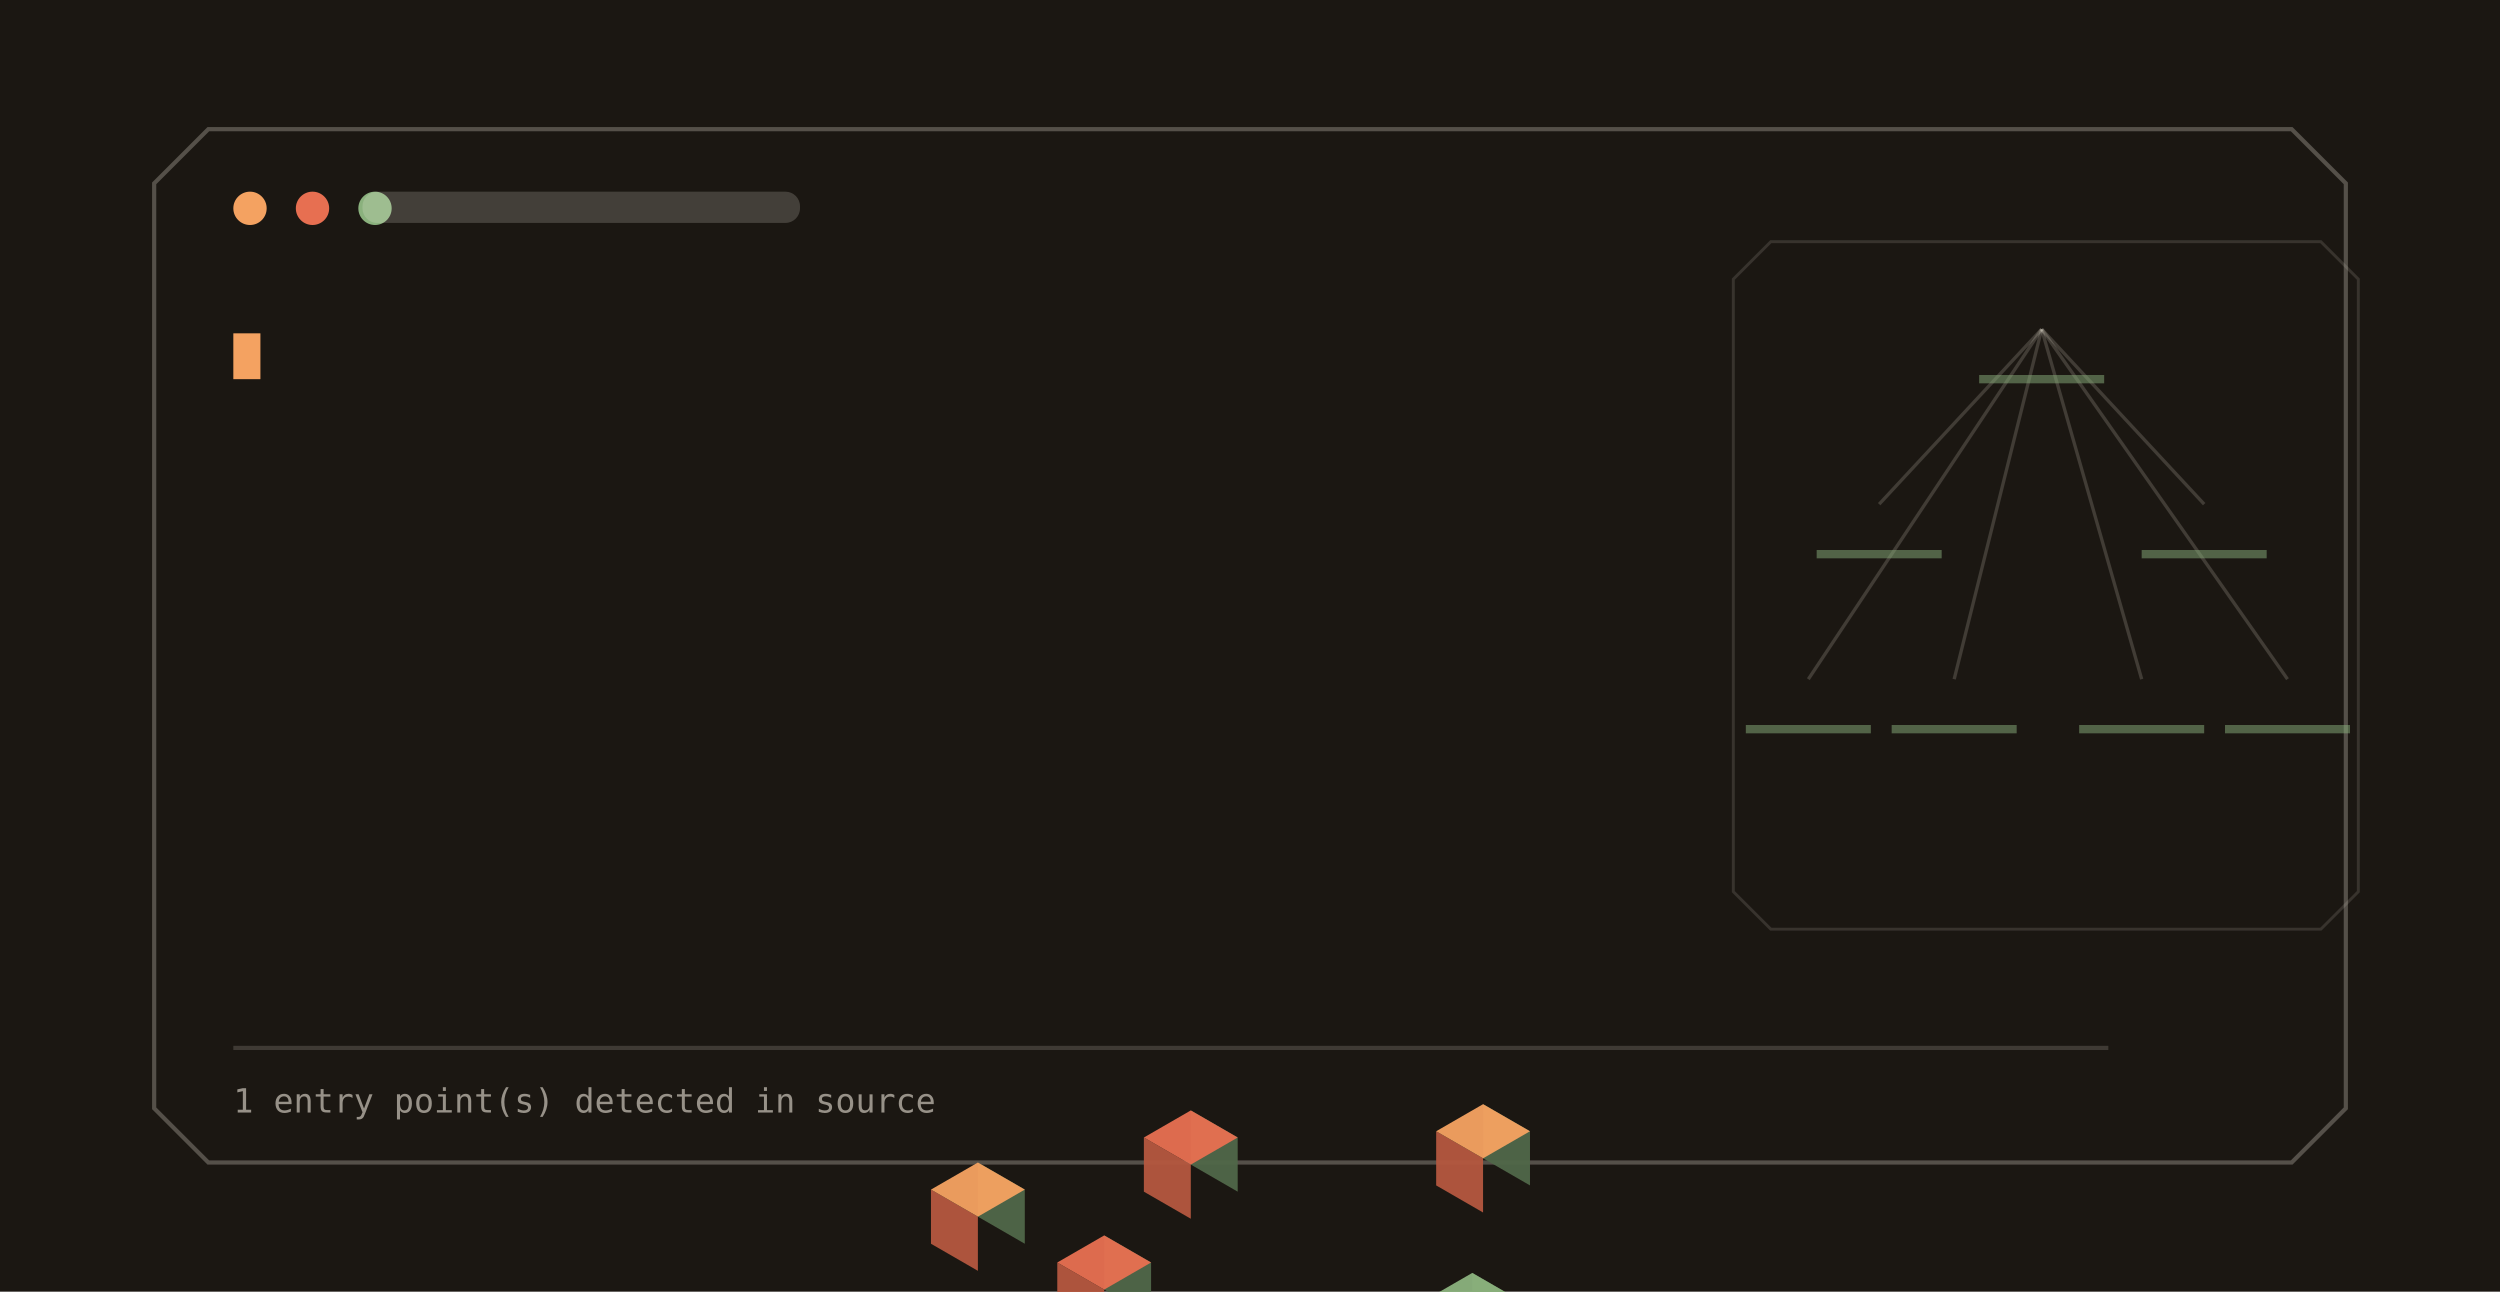
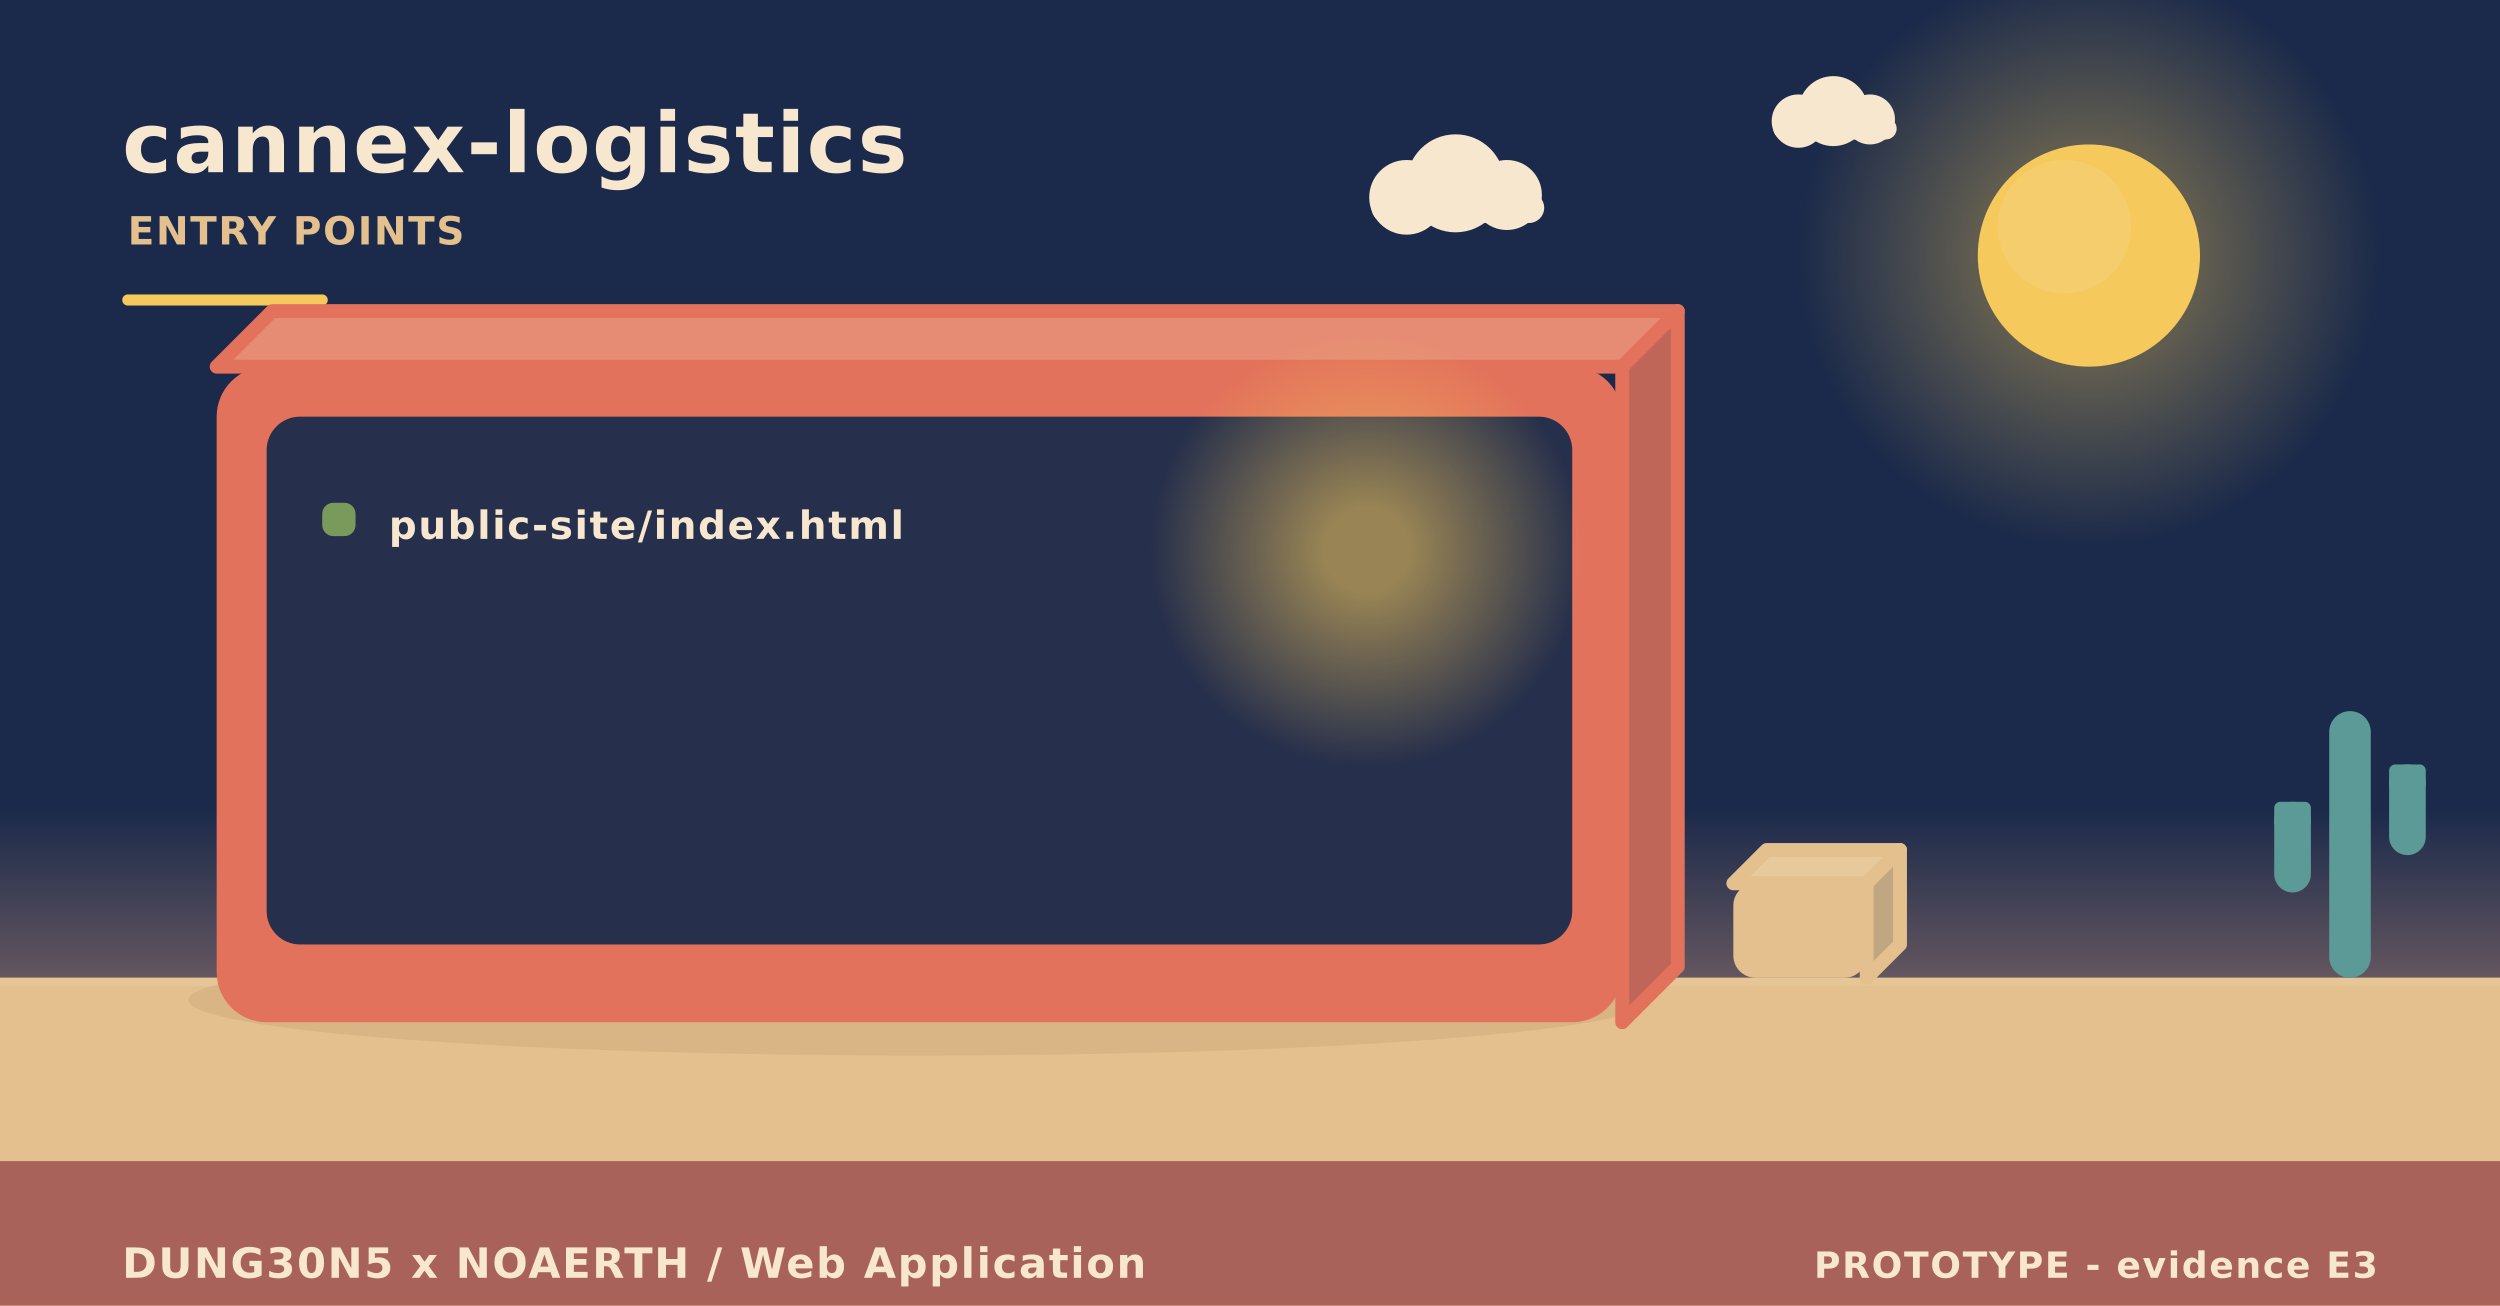
- <svg xmlns="http://www.w3.org/2000/svg" viewBox="0 0 1200 620" width="1200" height="620" role="img" aria-label="cannex-logistics command surface">
-   <rect width="1200" height="620" fill="#1b1712" />
-   <defs>
-     <linearGradient id="gt" x1="0" y1="0" x2="1" y2="1">
-       <stop offset="0%" stop-color="#f4a261" />
-       <stop offset="100%" stop-color="#e76f51" />
-     </linearGradient>
-   </defs>
-   <path d="M100.00,62.00 H1100.00 L1126.00,88.00 V532.00 L1100.00,558.00 H100.00 L74.00,532.00 V88.00 Z" fill="none" stroke="rgba(253,246,233,0.300)" stroke-width="2.00" opacity="0.85" />
-   <circle cx="120.00" cy="100.00" r="8.00" fill="#f4a261" opacity="1.00" />
-   <circle cx="150.00" cy="100.00" r="8.00" fill="#e76f51" opacity="1.00" />
-   <circle cx="180.00" cy="100.00" r="8.00" fill="#8ab17d" opacity="1.00" />
-   <rect x="174.00" y="92.00" width="210.00" height="15.00" rx="7.00" fill="rgba(253,246,233,0.180)" opacity="1.00" />
-   <text x="112" y="148" font-family="ui-monospace,SFMono-Regular,Menlo,monospace" font-size="21" fill="rgba(253,246,233,0.800)" opacity="0">public-site/index.html<animate attributeName="opacity" values="0;1;1;0" dur="1.5s" begin="0.0s" repeatCount="indefinite" />
-   </text>
-   <rect x="112" y="160" width="13" height="22" fill="#f4a261">
-     <animate attributeName="opacity" values="1;0;1" dur="1.05s" begin="0s" repeatCount="indefinite" />
-   </rect>
-   <path d="M850.00,116.00 H1114.00 L1132.00,134.00 V428.00 L1114.00,446.00 H850.00 L832.00,428.00 V134.00 Z" fill="none" stroke="rgba(253,246,233,0.180)" stroke-width="1.40" opacity="0.70" />
-   <line x1="980.00" y1="158.00" x2="902.00" y2="242.00" stroke="rgba(253,246,233,0.300)" stroke-width="1.60" opacity="0.55" />
-   <line x1="980.00" y1="158.00" x2="1058.00" y2="242.00" stroke="rgba(253,246,233,0.300)" stroke-width="1.60" opacity="0.55" />
-   <line x1="980.00" y1="158.00" x2="868.00" y2="326.00" stroke="rgba(253,246,233,0.300)" stroke-width="1.60" opacity="0.55" />
-   <line x1="980.00" y1="158.00" x2="938.00" y2="326.00" stroke="rgba(253,246,233,0.300)" stroke-width="1.60" opacity="0.55" />
-   <line x1="980.00" y1="158.00" x2="1028.00" y2="326.00" stroke="rgba(253,246,233,0.300)" stroke-width="1.60" opacity="0.55" />
-   <line x1="980.00" y1="158.00" x2="1098.00" y2="326.00" stroke="rgba(253,246,233,0.300)" stroke-width="1.60" opacity="0.55" />
-   <polygon points="711.87,556.00 734.39,569.00 734.39,543.00 711.87,530.00" fill="#506748" opacity="0.95" />
-   <polygon points="689.36,569.00 711.87,582.00 711.87,556.00 689.36,543.00" fill="#b4573f" opacity="0.95" />
-   <polygon points="711.87,530.00 734.39,543.00 711.87,556.00 689.36,543.00" fill="#f4a261" opacity="0.95" />
+ <svg xmlns="http://www.w3.org/2000/svg" width="900" height="470" viewBox="0 0 900 470" role="img" aria-label="cannex-logistics - how it is operated">
+   <linearGradient id="skyt" x1="0" y1="0" x2="0" y2="1">
+     <stop offset="0" stop-color="#1b2a4a" />
+     <stop offset="0.62" stop-color="#1b2a4a" />
+     <stop offset="1" stop-color="#f3ad8a" />
+   </linearGradient>
+   <rect width="900" height="470" fill="url(#skyt)" />
+   <radialGradient id="sunt">
+     <stop offset="0.35" stop-color="#f5c95c" stop-opacity="0.34" />
+     <stop offset="1" stop-color="#f5c95c" stop-opacity="0" />
+   </radialGradient>
+   <circle cx="752" cy="92" r="104" fill="url(#sunt)" />
+   <circle cx="752" cy="92" r="40" fill="#f5c95c" />
+   <circle cx="743.2" cy="81.6" r="24" fill="#f5d27e" opacity="0.5" />
  <g>
-     <rect x="950.00" y="180.00" width="60.00" height="4.00" rx="0.00" fill="rgba(138,177,125,0.500)" opacity="1.00" />
-     <animate attributeName="opacity" values="0.25;1.0;0.25" dur="14.9s" begin="0.0s" repeatCount="indefinite" />
+     <circle cx="524" cy="66" r="17.64" fill="#f6e7ce" />
+     <circle cx="506.36" cy="71.04" r="13.44" fill="#f6e7ce" />
+     <circle cx="542.48" cy="70.2" r="12.6" fill="#f6e7ce" />
+     <rect x="493.76" y="69.36" width="62.16" height="10.92" rx="5.46" fill="#f6e7ce" />
+     <animateTransform attributeName="transform" type="translate" values="0 0;24 0;0 0" dur="36s" begin="0s" repeatCount="indefinite" />
  </g>
-   <polygon points="571.58,559.00 594.09,572.00 594.09,546.00 571.58,533.00" fill="#506748" opacity="0.95" />
-   <polygon points="549.06,572.00 571.58,585.00 571.58,559.00 549.06,546.00" fill="#b4573f" opacity="0.95" />
-   <polygon points="571.58,533.00 594.09,546.00 571.58,559.00 549.06,546.00" fill="#e76f51" opacity="0.95" />
  <g>
-     <rect x="872.00" y="264.00" width="60.00" height="4.00" rx="0.00" fill="rgba(138,177,125,0.500)" opacity="1.00" />
-     <animate attributeName="opacity" values="0.25;1.0;0.25" dur="14.9s" begin="0.4s" repeatCount="indefinite" />
+     <circle cx="660" cy="40" r="12.6" fill="#f6e7ce" />
+     <circle cx="647.4" cy="43.6" r="9.6" fill="#f6e7ce" />
+     <circle cx="673.2" cy="43" r="9" fill="#f6e7ce" />
+     <rect x="638.4" y="42.4" width="44.4" height="7.8" rx="3.9" fill="#f6e7ce" />
+     <animateTransform attributeName="transform" type="translate" values="0 0;-18 0;0 0" dur="46s" begin="3s" repeatCount="indefinite" />
  </g>
-   <polygon points="706.68,637.00 729.19,650.00 729.19,624.00 706.68,611.00" fill="#506748" opacity="0.95" />
-   <polygon points="684.16,650.00 706.68,663.00 706.68,637.00 684.16,624.00" fill="#b4573f" opacity="0.95" />
-   <polygon points="706.68,611.00 729.19,624.00 706.68,637.00 684.16,624.00" fill="#8ab17d" opacity="0.95" />
+   <rect x="0" y="352" width="900" height="118" fill="#e3c08d" />
+   <rect x="0" y="352" width="900" height="3" fill="#e6c596" />
+   <text x="44" y="62" font-family="Verdana,DejaVu Sans,sans-serif" font-size="30" font-weight="700" letter-spacing="0.6" fill="#f6e7ce" text-anchor="start">cannex-logistics</text>
+   <text x="46" y="88" font-family="Verdana,DejaVu Sans,sans-serif" font-size="14" font-weight="700" letter-spacing="0.6" fill="#e3c08d" text-anchor="start">ENTRY POINTS</text>
+   <rect x="44" y="106" width="74" height="4" rx="2" fill="#f5c95c" />
+   <ellipse cx="331" cy="360" rx="263.2" ry="20" fill="rgba(138,90,68,0.11)" />
+   <path d="M78,132 L584,132 L604,112 L98,112 Z" fill="#e68c74" stroke="#e2725b" stroke-width="5" stroke-linejoin="round" />
+   <path d="M584,132 L604,112 L604,348 L584,368 Z" fill="#c06658" stroke="#e2725b" stroke-width="5" stroke-linejoin="round" />
+   <rect x="78" y="132" width="506" height="236" rx="18" fill="#e2725b" />
+   <rect x="96" y="150" width="470" height="190" rx="12" fill="#1b2a4a" opacity="0.94" />
+   <radialGradient id="lamp65907">
+     <stop offset="0.2" stop-color="#f5c95c" stop-opacity="0.55" />
+     <stop offset="1" stop-color="#f5c95c" stop-opacity="0" />
+   </radialGradient>
+   <circle cx="492" cy="198" r="78" fill="url(#lamp65907)" />
+   <rect x="116" y="181" width="12" height="12" rx="4" fill="#7a9a5c" />
  <g>
-     <rect x="1028.00" y="264.00" width="60.00" height="4.00" rx="0.00" fill="rgba(138,177,125,0.500)" opacity="1.00" />
-     <animate attributeName="opacity" values="0.25;1.0;0.25" dur="14.9s" begin="0.8s" repeatCount="indefinite" />
+     <text x="140" y="194" font-family="Verdana,DejaVu Sans,sans-serif" font-size="14" font-weight="700" letter-spacing="0.6" fill="#f6e7ce" text-anchor="start">public-site/index.html</text>
+     <animateTransform attributeName="transform" type="translate" values="0 10;0 0" dur="0.7s" begin="0.4s" fill="freeze" />
  </g>
-   <polygon points="469.39,584.00 491.90,597.00 491.90,571.00 469.39,558.00" fill="#506748" opacity="0.95" />
-   <polygon points="446.87,597.00 469.39,610.00 469.39,584.00 446.87,571.00" fill="#b4573f" opacity="0.95" />
-   <polygon points="469.39,558.00 491.90,571.00 469.39,584.00 446.87,571.00" fill="#f4a261" opacity="0.95" />
-   <g>
-     <rect x="838.00" y="348.00" width="60.00" height="4.00" rx="0.00" fill="rgba(138,177,125,0.500)" opacity="1.00" />
-     <animate attributeName="opacity" values="0.25;1.0;0.25" dur="14.9s" begin="1.2s" repeatCount="indefinite" />
-   </g>
-   <polygon points="530.01,619.00 552.52,632.00 552.52,606.00 530.01,593.00" fill="#506748" opacity="0.95" />
-   <polygon points="507.49,632.00 530.01,645.00 530.01,619.00 507.49,606.00" fill="#b4573f" opacity="0.95" />
-   <polygon points="530.01,593.00 552.52,606.00 530.01,619.00 507.49,606.00" fill="#e76f51" opacity="0.95" />
-   <g>
-     <rect x="908.00" y="348.00" width="60.00" height="4.00" rx="0.00" fill="rgba(138,177,125,0.500)" opacity="1.00" />
-     <animate attributeName="opacity" values="0.25;1.0;0.25" dur="14.9s" begin="1.6s" repeatCount="indefinite" />
-   </g>
-   <polygon points="607.95,664.00 630.47,677.00 630.47,651.00 607.95,638.00" fill="#506748" opacity="0.95" />
-   <polygon points="585.43,677.00 607.95,690.00 607.95,664.00 585.43,651.00" fill="#b4573f" opacity="0.95" />
-   <polygon points="607.95,638.00 630.47,651.00 607.95,664.00 585.43,651.00" fill="#8ab17d" opacity="0.95" />
-   <g>
-     <rect x="998.00" y="348.00" width="60.00" height="4.00" rx="0.00" fill="rgba(138,177,125,0.500)" opacity="1.00" />
-     <animate attributeName="opacity" values="0.25;1.0;0.25" dur="14.9s" begin="2.0s" repeatCount="indefinite" />
-   </g>
-   <polygon points="668.57,699.00 691.09,712.00 691.09,686.00 668.57,673.00" fill="#506748" opacity="0.95" />
-   <polygon points="646.05,712.00 668.57,725.00 668.57,699.00 646.05,686.00" fill="#b4573f" opacity="0.95" />
-   <polygon points="668.57,673.00 691.09,686.00 668.57,699.00 646.05,686.00" fill="#f4a261" opacity="0.95" />
-   <g>
-     <rect x="1068.00" y="348.00" width="60.00" height="4.00" rx="0.00" fill="rgba(138,177,125,0.500)" opacity="1.00" />
-     <animate attributeName="opacity" values="0.25;1.0;0.25" dur="14.9s" begin="2.4s" repeatCount="indefinite" />
-   </g>
-   <rect x="112.00" y="502.00" width="900.00" height="2.00" rx="0.00" fill="rgba(253,246,233,0.160)" opacity="1.00" />
-   <text x="112" y="534" font-family="ui-monospace,Menlo,monospace" font-size="16" fill="rgba(253,246,233,0.550)">1 entry point(s) detected in source</text>
+   <path d="M624,318 L672,318 L684,306 L636,306 Z" fill="#e7c99b" stroke="#e3c08d" stroke-width="5" stroke-linejoin="round" />
+   <path d="M672,318 L684,306 L684,340 L672,352 Z" fill="#c1a682" stroke="#e3c08d" stroke-width="5" stroke-linejoin="round" />
+   <rect x="624" y="318" width="48" height="34" rx="8" fill="#e3c08d" />
+   <rect x="838.52" y="256" width="14.96" height="96" rx="7.48" fill="#5b9a97" />
+   <rect x="818.72" y="288.64" width="13.2" height="32.64" rx="6.6" fill="#5b9a97" />
+   <rect x="818.72" y="288.64" width="13.2" height="9.6" rx="2.2" fill="#5b9a97" />
+   <rect x="860.08" y="275.2" width="13.2" height="32.64" rx="6.6" fill="#5b9a97" />
+   <rect x="860.08" y="275.2" width="13.2" height="9.6" rx="2.2" fill="#5b9a97" />
+   <rect x="0" y="418" width="900" height="52" rx="0" fill="#a65c56" opacity="0.94" />
+   <text x="44" y="460" font-family="Verdana,DejaVu Sans,sans-serif" font-size="15" font-weight="700" letter-spacing="0.6" fill="#f6e7ce" text-anchor="start">DUNG30N5 x NOAERTH  /  Web Application</text>
+   <text x="856" y="460" font-family="Verdana,DejaVu Sans,sans-serif" font-size="13" font-weight="700" letter-spacing="0.6" fill="#f6e7ce" text-anchor="end">PROTOTYPE  -  evidence E3</text>
</svg>
